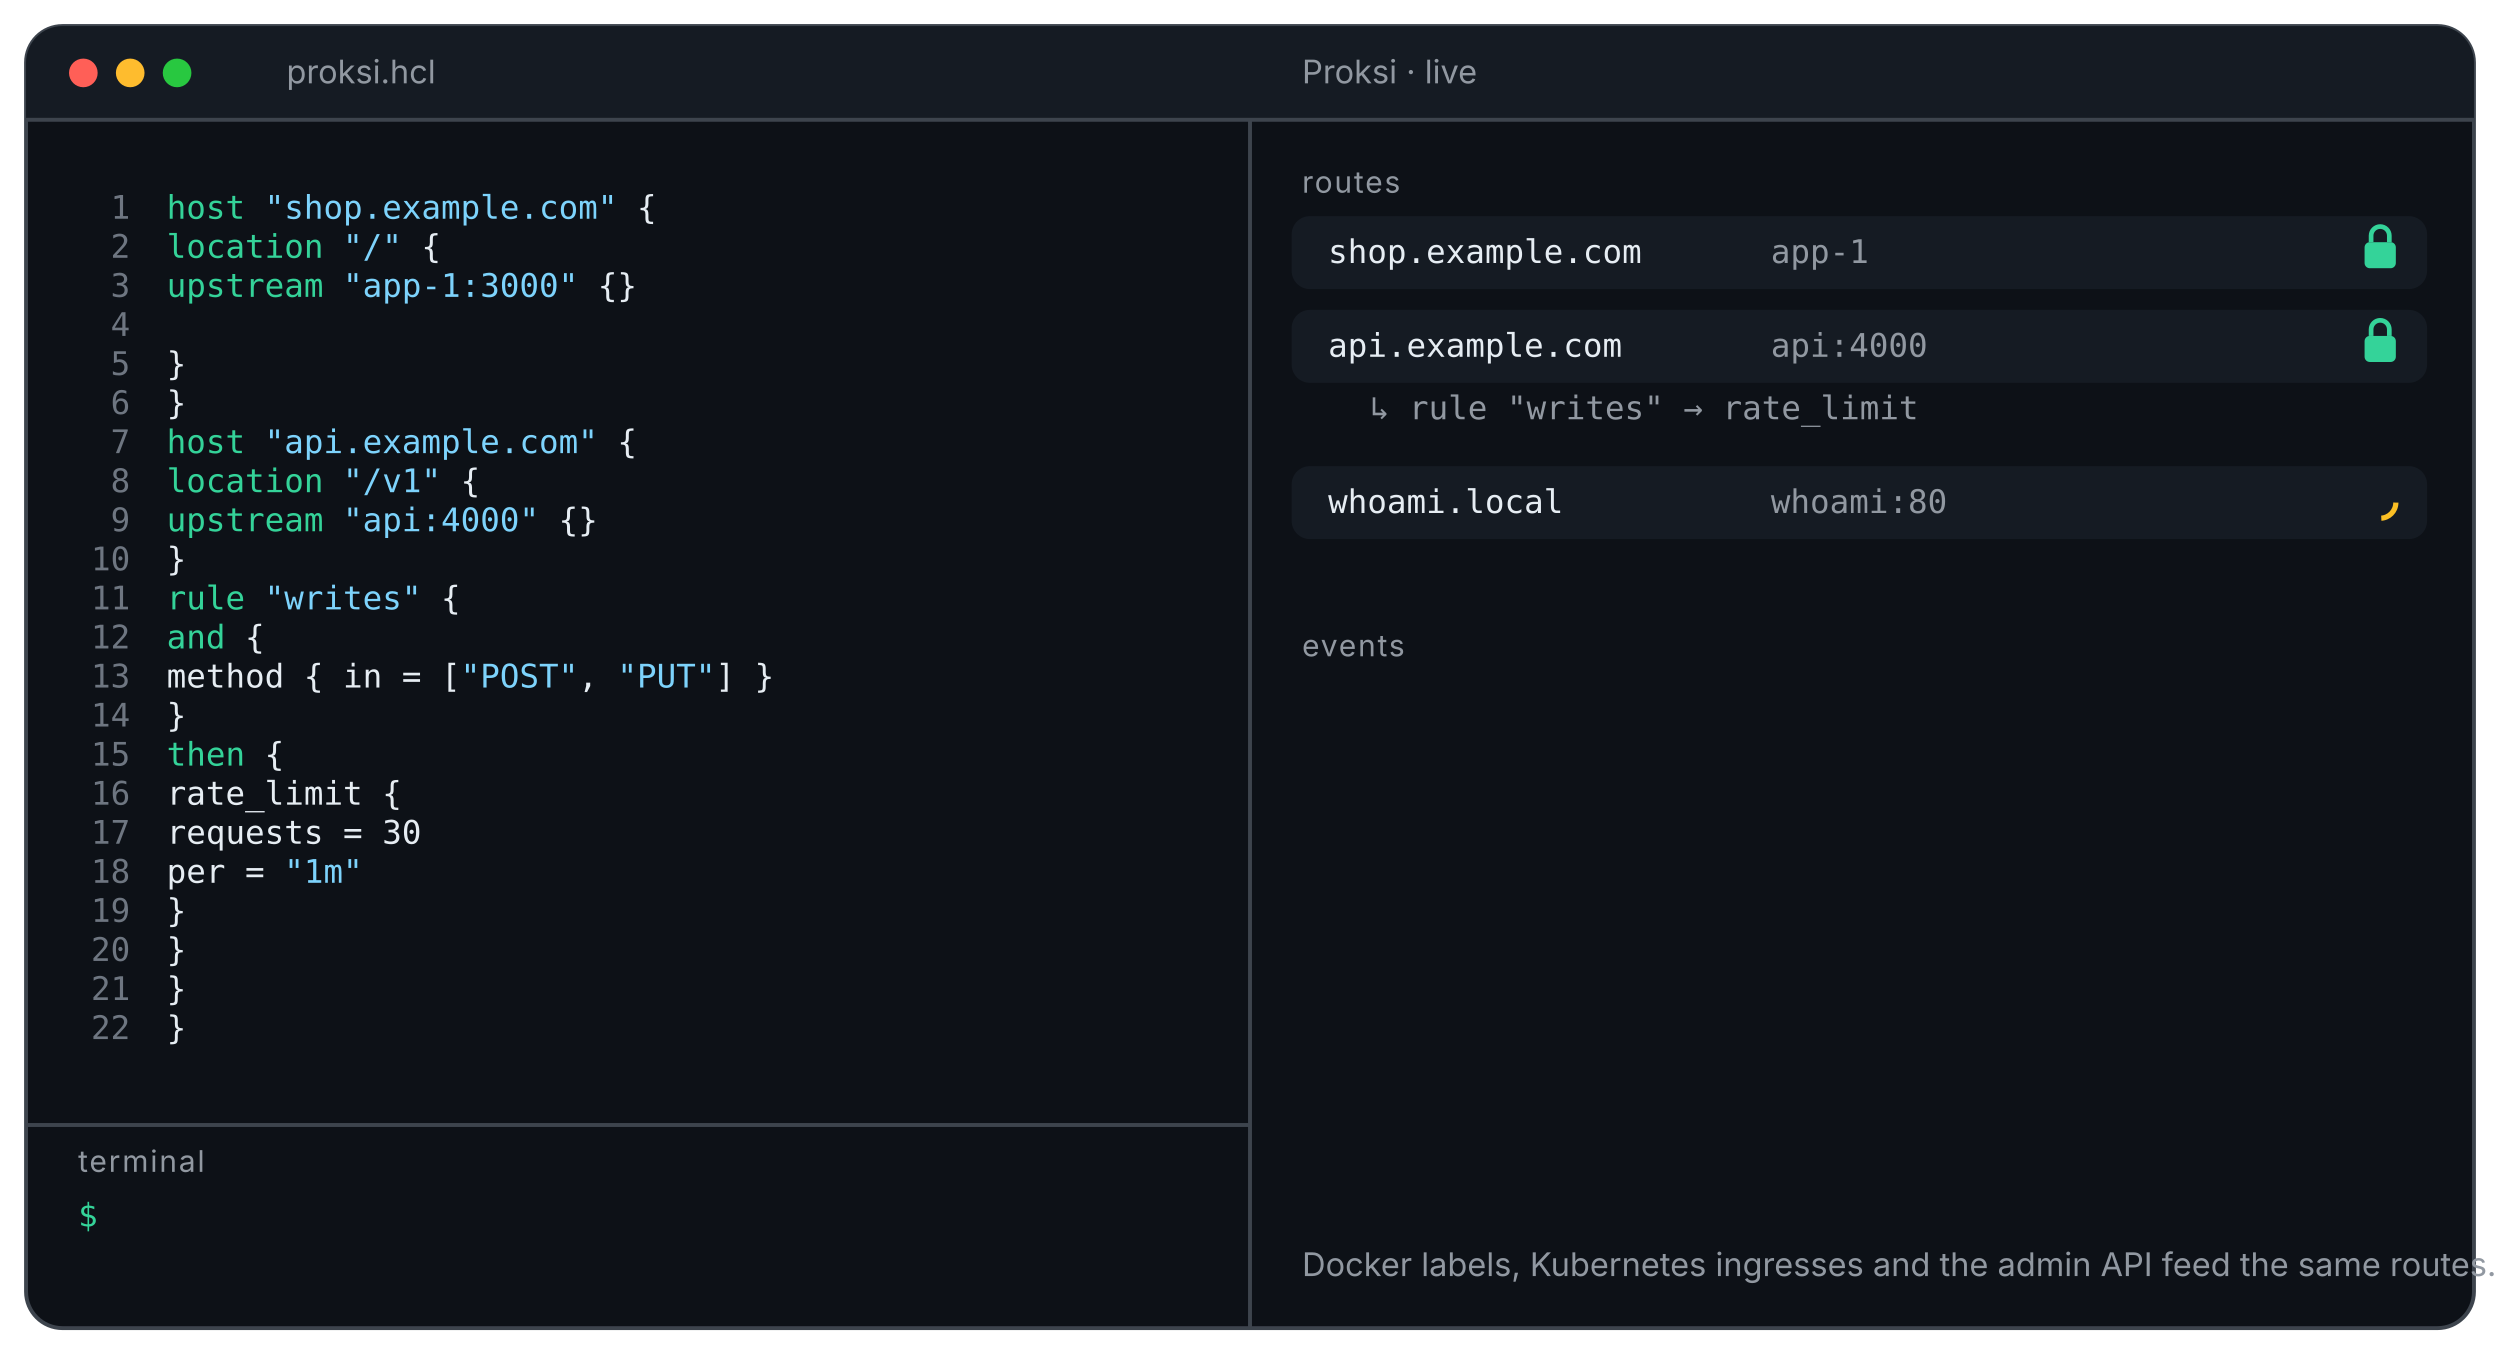
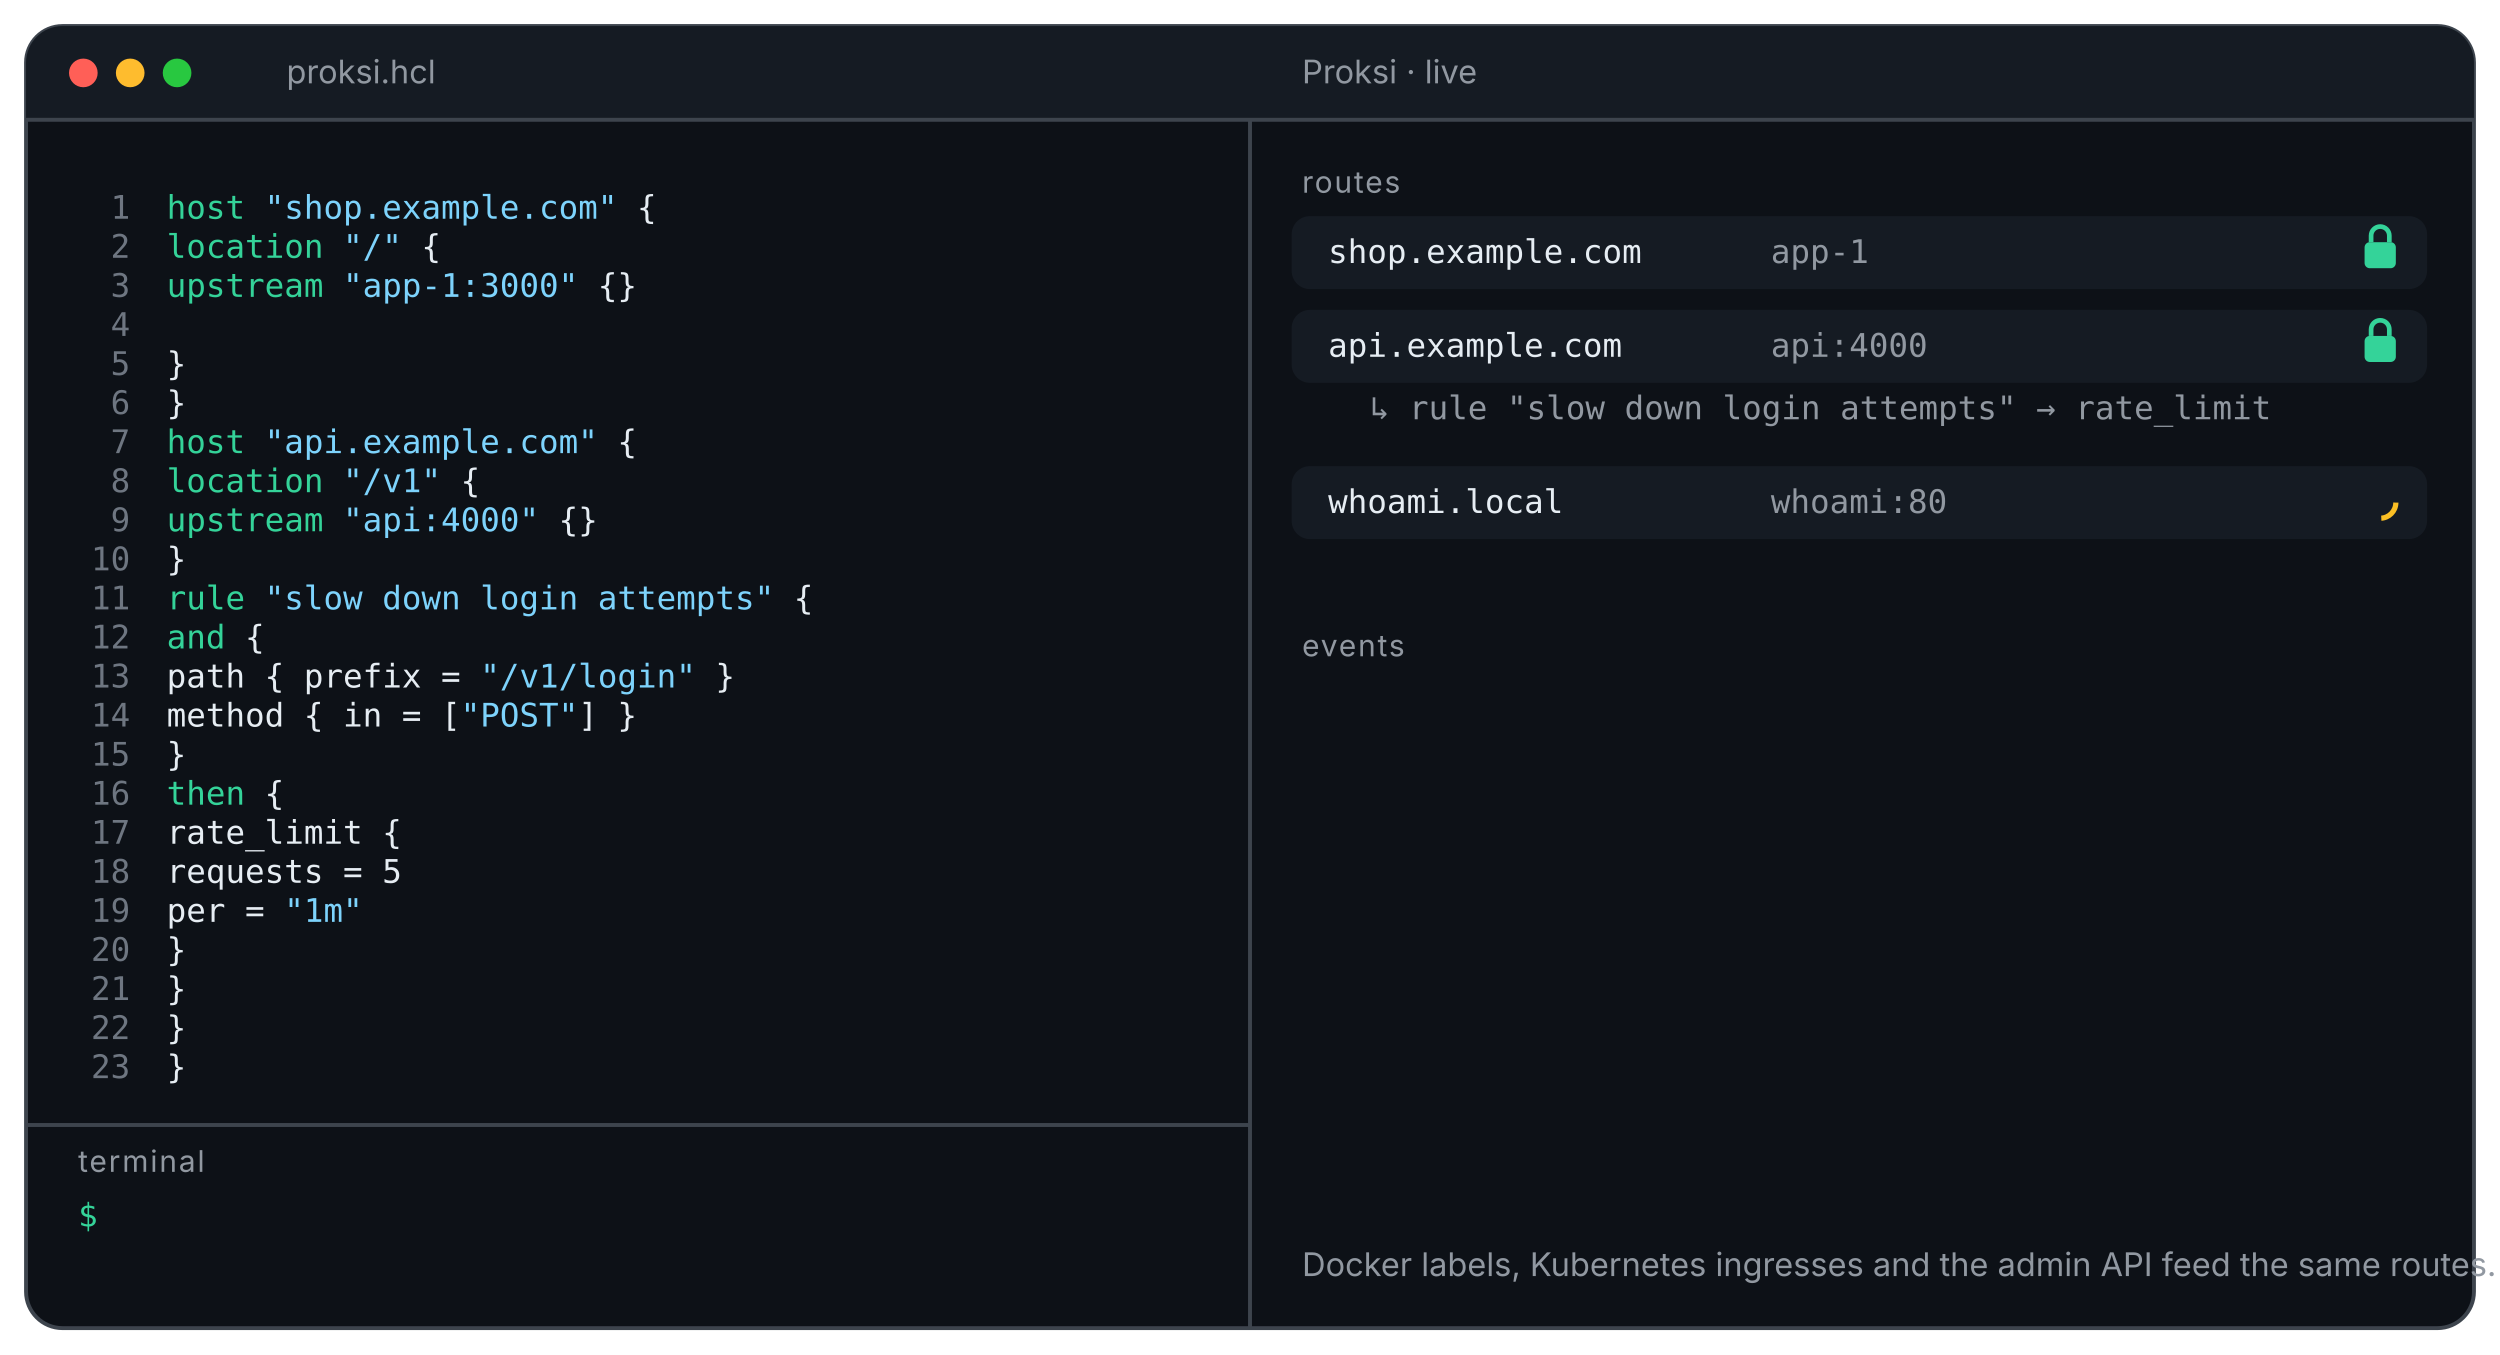
<svg xmlns="http://www.w3.org/2000/svg" viewBox="0 0 960 520" width="960" height="520" role="img" aria-labelledby="title desc">
  <style>
    text { font-family: ui-monospace, SFMono-Regular, Menlo, Consolas, monospace; font-size: 12.5px; fill: #e6edf3; white-space: pre; }
    .k { fill: #34d399; } .s { fill: #7dd3fc; } .m { fill: #9198a1; } .f { fill: #6e7681; }
    .ui { font-family: system-ui, -apple-system, "Segoe UI", sans-serif; font-size: 12.5px; fill: #9198a1; }
    .head { font-family: system-ui, -apple-system, "Segoe UI", sans-serif; font-size: 11.5px; fill: #9198a1; letter-spacing: .06em; text-transform: uppercase; }
    @media (prefers-reduced-motion: reduce) { .motion { display: none; } .settled { opacity: 1 !important; } .typed { width: 600px !important; } }
  </style>
  <rect x="10" y="10" width="940" height="500" rx="14" fill="#0d1117" stroke="#3d444d" stroke-width="1.5" />
  <path d="M10,24 a14,14 0 0 1 14,-14 h912 a14,14 0 0 1 14,14 v22 h-940 z" fill="#151b23" />
  <line x1="10" y1="46" x2="950" y2="46" stroke="#3d444d" stroke-width="1.5" />
  <circle cx="32" cy="28" r="5.5" fill="#ff5f57" />
  <circle cx="50" cy="28" r="5.5" fill="#febc2e" />
  <circle cx="68" cy="28" r="5.5" fill="#28c840" />
  <text class="ui" x="110" y="32">proksi.hcl</text>
  <text class="ui" x="500" y="32">Proksi · live</text>
  <line x1="480" y1="46" x2="480" y2="510" stroke="#3d444d" stroke-width="1.5" />
-   <rect class="motion" x="12" y="223" width="466" height="165" fill="#1e1b4b" opacity="0">
+   <rect class="motion" x="12" y="223" width="466" height="180" fill="#1e1b4b" opacity="0">
    <animate attributeName="opacity" dur="13.0s" repeatCount="indefinite" calcMode="linear" values="0;0;1;1;0;0" keyTimes="0;0.661;0.685;0.877;0.908;1" />
  </rect>
  <rect class="motion" x="12" y="118" width="466" height="15" fill="#0f2f25" opacity="0">
    <animate attributeName="opacity" dur="13.0s" repeatCount="indefinite" calcMode="linear" values="0;0;1;1;0;0" keyTimes="0;0.369;0.385;0.538;0.569;1" />
  </rect>
  <defs>
    <clipPath id="typing-line">
      <rect class="typed" x="64" y="117" height="15" width="0">
        <animate attributeName="width" dur="13.0s" repeatCount="indefinite" calcMode="linear" values="0;0;220;220;0" keyTimes="0;0.369;0.446;0.985;1" />
      </rect>
    </clipPath>
    <clipPath id="typing-command">
      <rect class="typed" x="46" y="456" height="20" width="0">
        <animate attributeName="width" dur="13.0s" repeatCount="indefinite" calcMode="linear" values="0;0;358;358;0" keyTimes="0;0.023;0.123;0.985;1" />
      </rect>
    </clipPath>
  </defs>
  <text class="f" x="50" y="84" text-anchor="end">1</text>
  <text x="64" y="84">
    <tspan class="k">host</tspan>
    <tspan class="s">"shop.example.com"</tspan> {</text>
  <text class="f" x="50" y="99" text-anchor="end">2</text>
  <text x="64" y="99">
    <tspan class="k">location</tspan>
    <tspan class="s">"/"</tspan> {</text>
  <text class="f" x="50" y="114" text-anchor="end">3</text>
  <text x="64" y="114">
    <tspan class="k">upstream</tspan>
    <tspan class="s">"app-1:3000"</tspan> {}</text>
  <text class="f" x="50" y="129" text-anchor="end">4</text>
  <text x="64" y="129" clip-path="url(#typing-line)">
    <tspan class="k">upstream</tspan>
    <tspan class="s">"app-2:3000"</tspan> {}</text>
  <text class="f" x="50" y="144" text-anchor="end">5</text>
  <text x="64" y="144">  }</text>
  <text class="f" x="50" y="159" text-anchor="end">6</text>
  <text x="64" y="159">}</text>
  <text class="f" x="50" y="174" text-anchor="end">7</text>
  <text x="64" y="174">
    <tspan class="k">host</tspan>
    <tspan class="s">"api.example.com"</tspan> {</text>
  <text class="f" x="50" y="189" text-anchor="end">8</text>
  <text x="64" y="189">
    <tspan class="k">location</tspan>
    <tspan class="s">"/v1"</tspan> {</text>
  <text class="f" x="50" y="204" text-anchor="end">9</text>
  <text x="64" y="204">
    <tspan class="k">upstream</tspan>
    <tspan class="s">"api:4000"</tspan> {}</text>
  <text class="f" x="50" y="219" text-anchor="end">10</text>
  <text x="64" y="219">  }</text>
  <text class="f" x="50" y="234" text-anchor="end">11</text>
  <text x="64" y="234">
    <tspan class="k">rule</tspan>
-     <tspan class="s">"writes"</tspan> {</text>
+     <tspan class="s">"slow down login attempts"</tspan> {</text>
  <text class="f" x="50" y="249" text-anchor="end">12</text>
  <text x="64" y="249">
    <tspan class="k">and</tspan> {</text>
  <text class="f" x="50" y="264" text-anchor="end">13</text>
-   <text x="64" y="264">      method { in = [<tspan class="s">"POST"</tspan>, <tspan class="s">"PUT"</tspan>] }</text>
+   <text x="64" y="264">      path { prefix = <tspan class="s">"/v1/login"</tspan> }</text>
  <text class="f" x="50" y="279" text-anchor="end">14</text>
-   <text x="64" y="279">    }</text>
+   <text x="64" y="279">      method { in = [<tspan class="s">"POST"</tspan>] }</text>
  <text class="f" x="50" y="294" text-anchor="end">15</text>
-   <text x="64" y="294">
+   <text x="64" y="294">    }</text>
+   <text class="f" x="50" y="309" text-anchor="end">16</text>
+   <text x="64" y="309">
    <tspan class="k">then</tspan> {</text>
-   <text class="f" x="50" y="309" text-anchor="end">16</text>
-   <text x="64" y="309">      rate_limit {</text>
  <text class="f" x="50" y="324" text-anchor="end">17</text>
-   <text x="64" y="324">        requests = 30</text>
+   <text x="64" y="324">      rate_limit {</text>
  <text class="f" x="50" y="339" text-anchor="end">18</text>
-   <text x="64" y="339">        per      = <tspan class="s">"1m"</tspan>
+   <text x="64" y="339">        requests = 5</text>
+   <text class="f" x="50" y="354" text-anchor="end">19</text>
+   <text x="64" y="354">        per      = <tspan class="s">"1m"</tspan>
  </text>
-   <text class="f" x="50" y="354" text-anchor="end">19</text>
-   <text x="64" y="354">      }</text>
  <text class="f" x="50" y="369" text-anchor="end">20</text>
-   <text x="64" y="369">    }</text>
+   <text x="64" y="369">      }</text>
  <text class="f" x="50" y="384" text-anchor="end">21</text>
-   <text x="64" y="384">  }</text>
+   <text x="64" y="384">    }</text>
  <text class="f" x="50" y="399" text-anchor="end">22</text>
-   <text x="64" y="399">}</text>
+   <text x="64" y="399">  }</text>
+   <text class="f" x="50" y="414" text-anchor="end">23</text>
+   <text x="64" y="414">}</text>
  <line x1="10" y1="432" x2="480" y2="432" stroke="#3d444d" stroke-width="1.5" />
  <text class="head" x="30" y="450">terminal</text>
  <text class="k" x="30" y="471">$</text>
  <text x="46" y="471" clip-path="url(#typing-command)">docker run -l proksi.host=whoami.local whoami</text>
  <text class="head" x="500" y="74">routes</text>
  <g>
    <rect x="496" y="83" width="436" height="28" rx="7" fill="#151b23" />
    <text x="510" y="101">shop.example.com</text>
    <text class="m motion" x="680" y="101">app-1
      <animate attributeName="opacity" dur="13.0s" repeatCount="indefinite" calcMode="discrete" values="1;0;1" keyTimes="0;0.462;0.985" />
    </text>
    <text class="m settled" x="680" y="101" opacity="0">app-1, app-2
      <animate attributeName="opacity" dur="13.0s" repeatCount="indefinite" calcMode="discrete" values="0;1;0" keyTimes="0;0.462;0.985" />
    </text>
    <rect x="908" y="93" width="12" height="10" rx="2" fill="#34d399" />
    <path d="M910.5,93 v-2.5 a3.5,3.5 0 0 1 7,0 v2.5" fill="none" stroke="#34d399" stroke-width="1.8" />
  </g>
  <g>
    <rect x="496" y="119" width="436" height="28" rx="7" fill="#151b23" />
    <text x="510" y="137">api.example.com</text>
    <text class="m" x="680" y="137">api:4000</text>
    <rect x="908" y="129" width="12" height="10" rx="2" fill="#34d399" />
    <path d="M910.5,129 v-2.5 a3.5,3.5 0 0 1 7,0 v2.5" fill="none" stroke="#34d399" stroke-width="1.8" />
-     <text class="m" x="526" y="161">↳ rule "writes"  →  rate_limit</text>
+     <text class="m" x="526" y="161">↳ rule "slow down login attempts"  →  rate_limit</text>
  </g>
  <g class="settled">
    <animate attributeName="opacity" dur="13.0s" repeatCount="indefinite" calcMode="discrete" values="0;1;0" keyTimes="0;0.154;0.985" />
    <rect x="496" y="179" width="436" height="28" rx="7" fill="#151b23" />
    <text x="510" y="197">whoami.local</text>
    <text class="m" x="680" y="197">whoami:80</text>
    <g class="motion">
      <animate attributeName="opacity" dur="13.0s" repeatCount="indefinite" calcMode="discrete" values="1;0;1" keyTimes="0;0.277;0.985" />
      <circle cx="914" cy="193" r="6" fill="none" stroke="#fbbf24" stroke-width="2" stroke-dasharray="9 29">
        <animateTransform attributeName="transform" type="rotate" from="0 914 193" to="360 914 193" dur="1s" repeatCount="indefinite" />
      </circle>
    </g>
    <g class="settled" opacity="0">
      <animate attributeName="opacity" dur="13.0s" repeatCount="indefinite" calcMode="discrete" values="0;1;0" keyTimes="0;0.277;0.985" />
      <rect x="908" y="189" width="12" height="10" rx="2" fill="#34d399" />
      <path d="M910.5,189 v-2.5 a3.5,3.5 0 0 1 7,0 v2.5" fill="none" stroke="#34d399" stroke-width="1.8" />
    </g>
  </g>
  <text class="head" x="500" y="252">events</text>
  <g class="settled" opacity="0">
    <animate attributeName="opacity" dur="13.0s" repeatCount="indefinite" calcMode="discrete" values="0;1;0" keyTimes="0;0.154;0.985" />
    <text class="f" x="500" y="278">12:00:02</text>
    <text x="572" y="278">whoami.local</text>
    <text class="m" x="700" y="278">routed from its docker labels</text>
  </g>
  <g class="settled" opacity="0">
    <animate attributeName="opacity" dur="13.0s" repeatCount="indefinite" calcMode="discrete" values="0;1;0" keyTimes="0;0.277;0.985" />
    <text class="f" x="500" y="304">12:00:03</text>
    <text x="572" y="304">whoami.local</text>
    <text class="m" x="700" y="304">certificate issued</text>
  </g>
  <g class="settled" opacity="0">
    <animate attributeName="opacity" dur="13.0s" repeatCount="indefinite" calcMode="discrete" values="0;1;0" keyTimes="0;0.462;0.985" />
    <text class="f" x="500" y="330">12:00:06</text>
    <text x="572" y="330">proksi.hcl</text>
    <text class="m" x="700" y="330">applied, 0 connections dropped</text>
  </g>
  <rect class="motion" x="494" y="81" width="440" height="32" rx="8" fill="none" stroke="#34d399" stroke-width="2" opacity="0">
    <animate attributeName="opacity" dur="13.0s" repeatCount="indefinite" calcMode="linear" values="0;0;1;0;0" keyTimes="0;0.462;0.485;0.569;1" />
  </rect>
  <g class="settled" opacity="0">
    <animate attributeName="opacity" dur="13.0s" repeatCount="indefinite" calcMode="discrete" values="0;1;0" keyTimes="0;0.692;0.985" />
    <text class="f" x="500" y="356">12:00:09</text>
-     <text x="572" y="356">POST /v1/orders</text>
-     <text class="m" x="700" y="356" style="fill:#f87171">429, rule "writes"</text>
+     <text x="572" y="356">POST /v1/login</text>
+     <text class="m" x="700" y="356" style="fill:#f87171">429 (slow down login attempts)</text>
  </g>
  <rect class="motion" x="494" y="117" width="440" height="50" rx="8" fill="none" stroke="#818cf8" stroke-width="2" opacity="0">
    <animate attributeName="opacity" dur="13.0s" repeatCount="indefinite" calcMode="linear" values="0;0;1;1;0;0" keyTimes="0;0.661;0.685;0.877;0.908;1" />
  </rect>
  <text class="ui" x="500" y="490">Docker labels, Kubernetes ingresses and the admin API feed the same routes.</text>
</svg>
